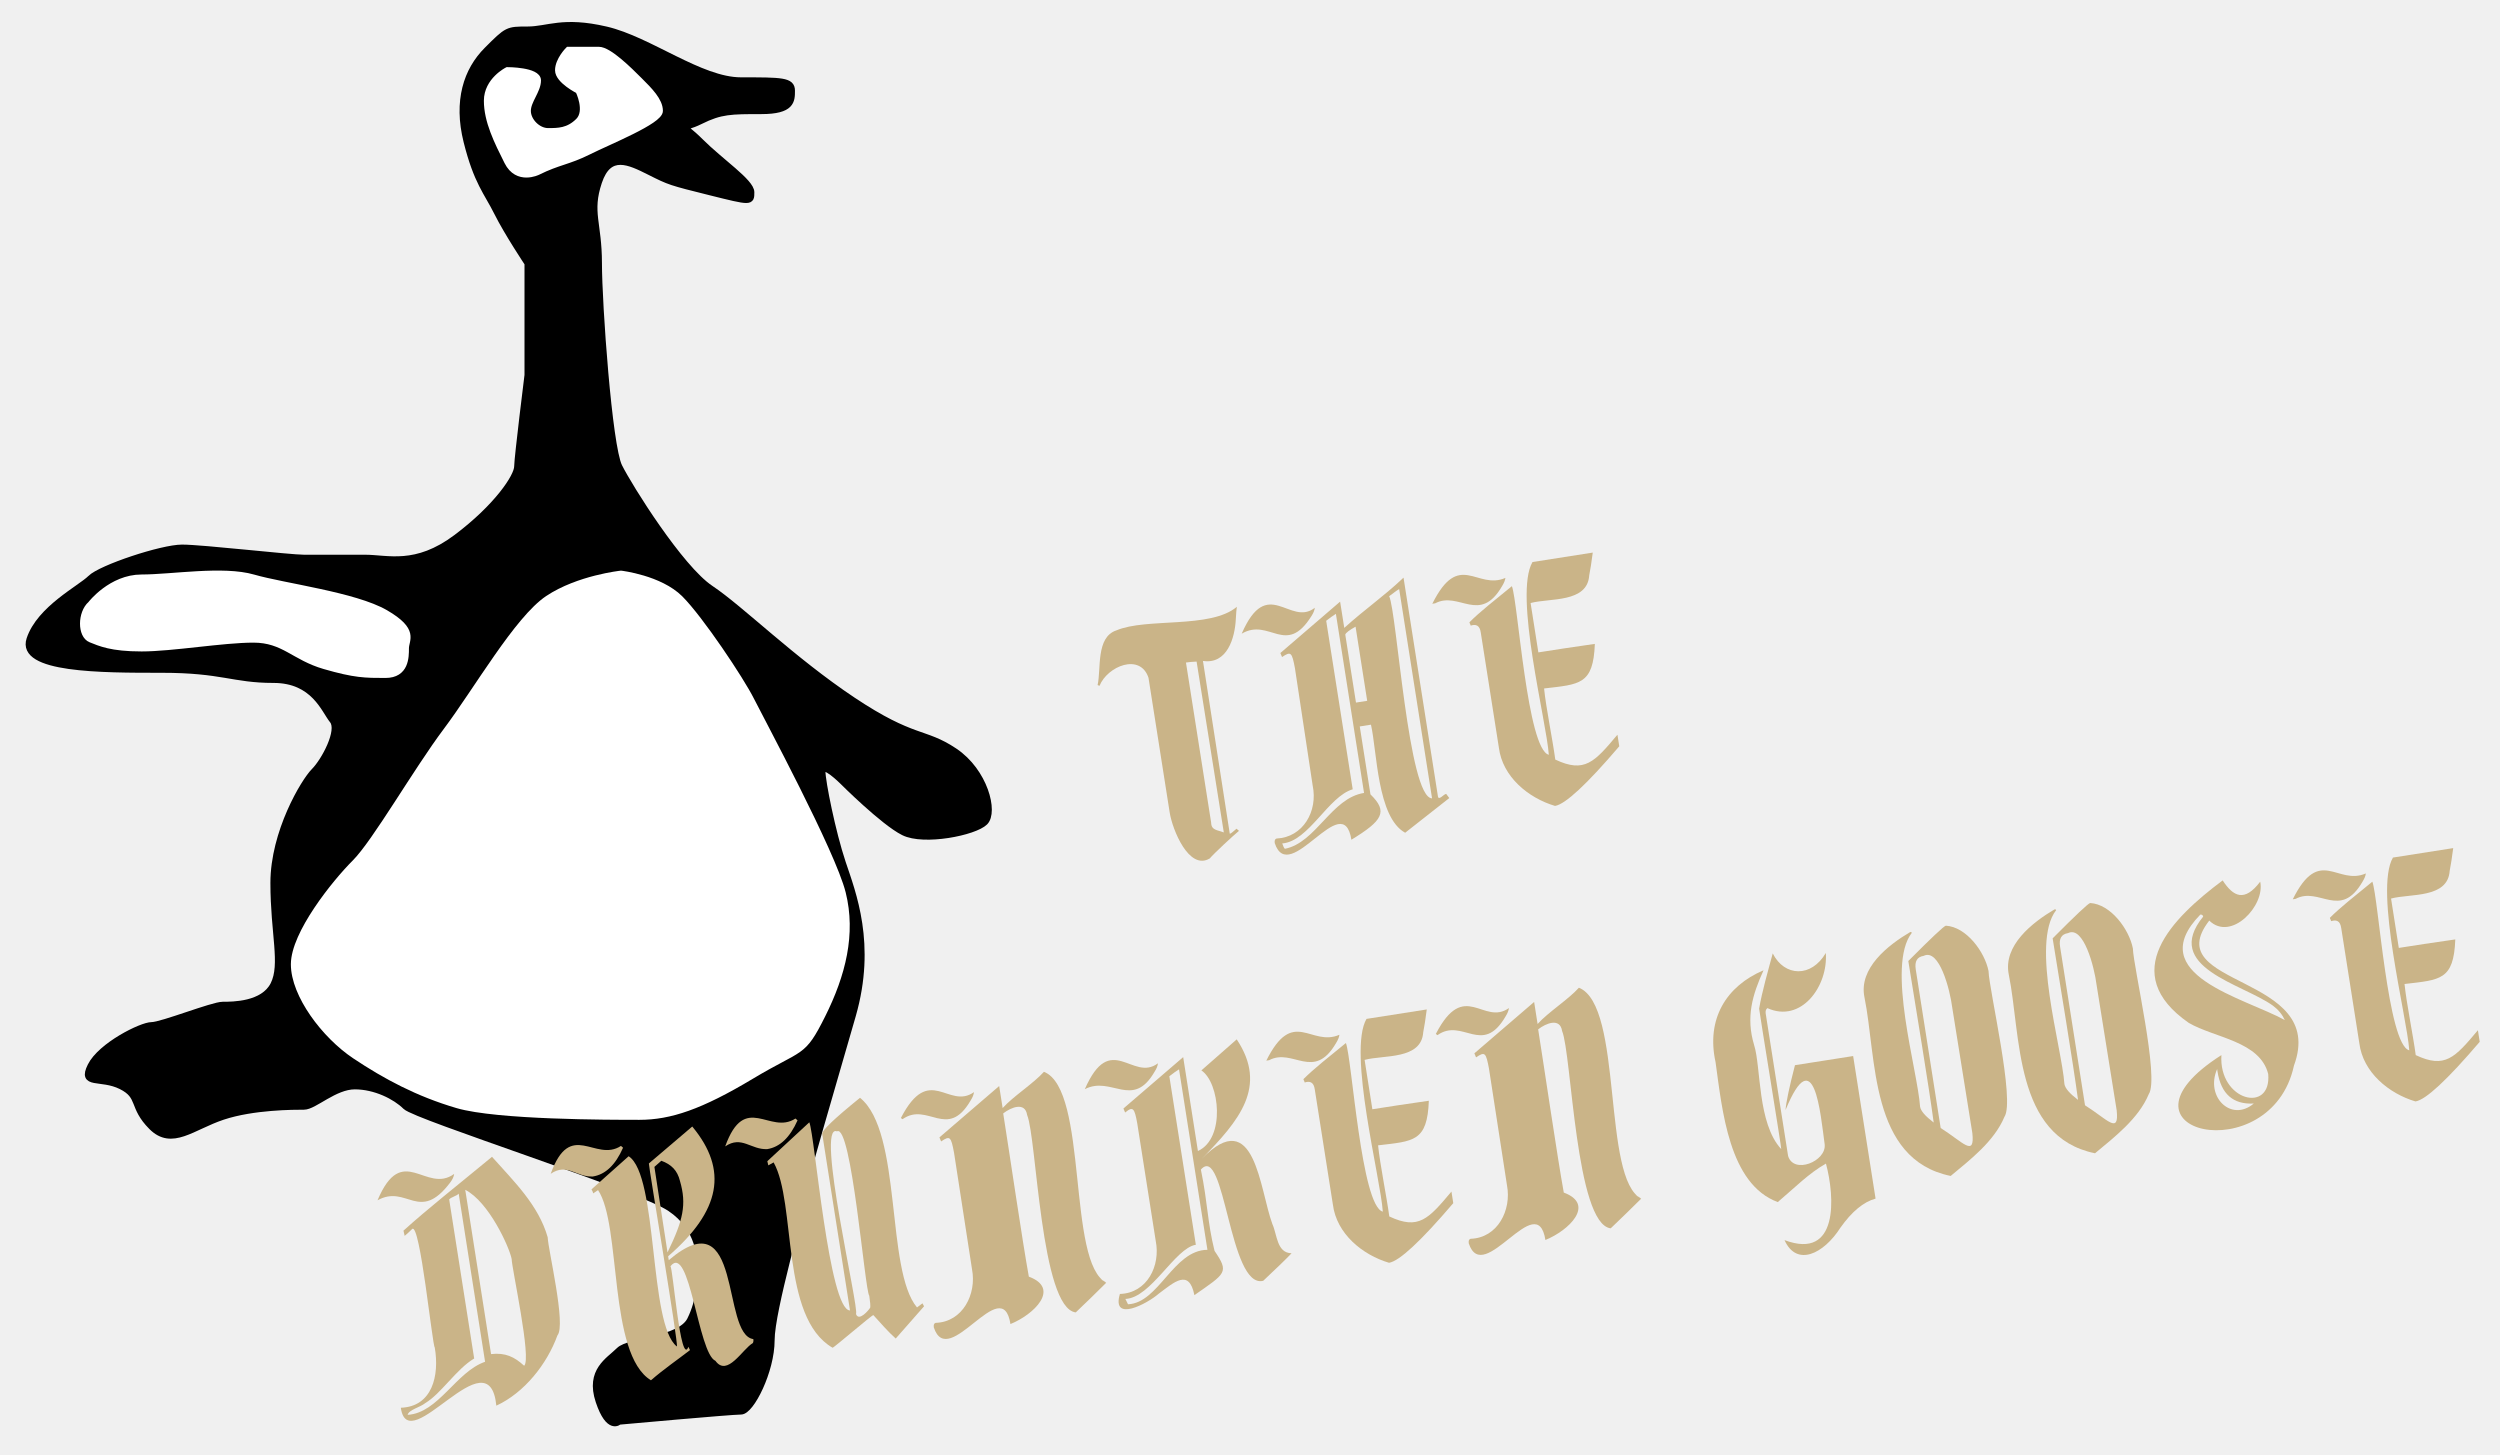
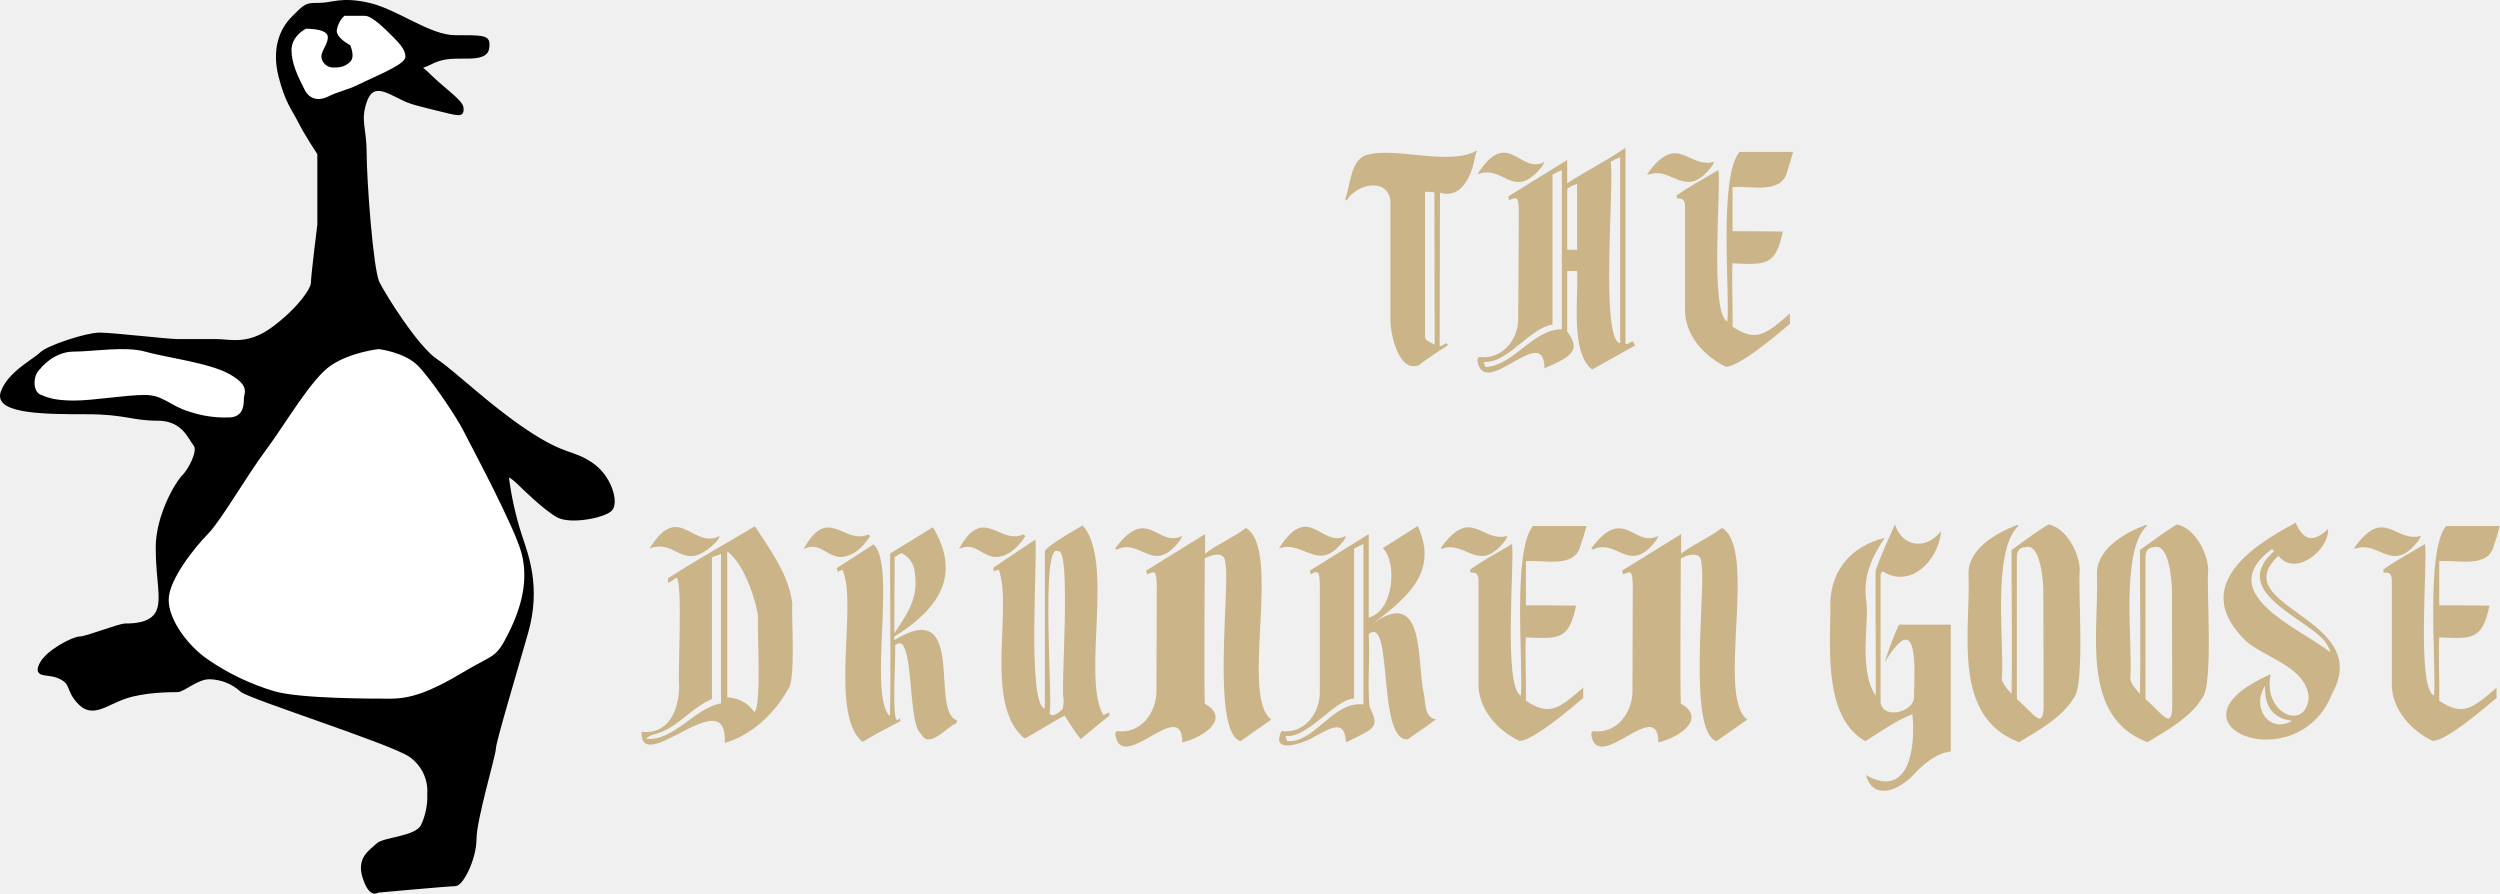
- <svg xmlns="http://www.w3.org/2000/svg" version="1.1" id="Layer_1" x="0px" y="0px" viewBox="0 0 397 231" style="enable-background:new 0 0 397 231;" xml:space="preserve">
-   <style type="text/css">
- 	.st0{stroke:#000000;stroke-miterlimit:10;}
- 	.st1{fill:#FFFFFF;stroke:#FFFFFF;stroke-miterlimit:10;}
- 	.st2{fill:#CAB488;}
- </style>
-   <g>
-     <path class="st0" d="M83.79,59.57V41.82c0,0-3.23-4.84-4.84-8.07c-1.61-3.23-3.23-4.84-4.84-11.29c-1.61-6.45,0-11.29,3.23-14.52   s3.23-3.23,6.45-3.23s5.54-1.61,12.45,0s14.98,8.07,21.43,8.07s8.07,0,8.07,1.61s0,3.23-4.84,3.23s-6.45,0-9.68,1.61   c-3.23,1.61-3.23,0,0,3.23s8.07,6.45,8.07,8.07c0,1.61,0,1.61-6.45,0c-6.45-1.61-6.45-1.61-9.68-3.23s-6.45-3.23-8.07,1.61   c-1.61,4.84,0,6.45,0,12.91s1.61,29.04,3.23,32.27c1.61,3.23,9.68,16.13,14.52,19.36c4.84,3.23,12.91,11.29,22.59,17.75   c9.68,6.45,11.29,4.84,16.13,8.07c4.84,3.23,6.45,9.68,4.84,11.29s-9.68,3.23-12.91,1.61c-3.23-1.61-9.68-8.07-9.68-8.07   s-3.23-3.23-3.23-1.61c0,1.61,1.61,9.68,3.23,14.52s4.84,12.91,1.61,24.2c-3.23,11.29-8.07,27.43-8.07,29.04   c0,1.61-4.84,17.75-4.84,22.59s-3.23,11.29-4.84,11.29s-19.36,1.61-19.36,1.61s-1.61,1.61-3.23-3.23   c-1.61-4.84,1.61-6.45,3.23-8.07c1.61-1.61,9.68-1.61,11.29-4.84c1.61-3.23,1.61-6.45,1.61-8.07s0-6.45-4.84-9.68   c-4.84-3.23-40.33-14.52-41.95-16.13c-1.61-1.61-4.84-3.23-8.07-3.23s-6.45,3.23-8.07,3.23s-8.07,0-12.91,1.61   s-8.07,4.84-11.29,1.61s-1.61-4.84-4.84-6.45s-6.45,0-4.84-3.23c1.61-3.23,8.07-6.45,9.68-6.45c1.61,0,9.68-3.23,11.29-3.23   s6.45,0,8.07-3.23c1.61-3.23,0-8.07,0-16.13c0-8.07,4.84-16.13,6.45-17.75c1.61-1.61,4.23-6.48,2.92-8.08   c-1.31-1.6-2.92-6.44-9.38-6.44s-8.07-1.61-17.75-1.61s-22.59,0-20.97-4.84c1.61-4.84,8.07-8.07,9.68-9.68   c1.61-1.61,11.29-4.84,14.52-4.84s17.08,1.61,19.36,1.61c3.23,0,4.84,0,9.68,0c3.61,0,8.07,1.61,14.52-3.23s9.68-9.68,9.68-11.29   C82.18,72.47,83.79,59.57,83.79,59.57L83.79,59.57z" />
-     <path class="st1" d="M80.57,11.16c0,0-3.23,1.61-3.23,4.84s1.61,6.45,3.23,9.68c1.61,3.23,4.84,1.61,4.84,1.61   c3.23-1.61,4.84-1.61,8.07-3.23s11.29-4.84,11.29-6.45c0-1.61-1.61-3.23-3.23-4.84c-1.61-1.61-4.84-4.84-6.45-4.84   c-1.61,0-4.84,0-4.84,0s-1.61,1.61-1.61,3.23s3.23,3.23,3.23,3.23s1.61,3.23,0,4.84c-1.61,1.61-3.23,1.61-4.84,1.61   c-1.61,0-3.23-1.61-3.23-3.23c0-1.61,1.61-3.23,1.61-4.84S80.57,11.16,80.57,11.16z" />
-     <path class="st1" d="M14.42,95.94c0,0,3.23-4.21,8.07-4.21s12.91-1.4,17.75,0c4.84,1.4,16.13,2.8,20.97,5.61s3.23,4.21,3.23,5.61   s0,4.21-3.23,4.21s-4.84,0-9.68-1.4s-6.45-4.21-11.29-4.21s-12.91,1.4-17.75,1.4s-6.61-0.84-8.07-1.42   C12.79,100.89,12.81,97.35,14.42,95.94L14.42,95.94z" />
-     <path class="st1" d="M98.61,91.12c0,0-6.75,0.72-11.59,3.94c-4.84,3.23-11.29,14.52-16.13,20.97   c-4.84,6.45-11.29,17.75-14.52,20.97c-3.23,3.23-9.68,11.29-9.68,16.13c0,4.84,4.84,11.29,9.68,14.52   c4.84,3.23,9.97,5.99,16.28,7.84c6.31,1.84,24.05,1.84,28.89,1.84c4.84,0,9.68-1.61,17.75-6.45s8.07-3.23,11.29-9.68   c3.23-6.45,4.84-12.91,3.23-19.36s-12.91-27.43-14.52-30.65c-1.61-3.23-8.07-12.91-11.29-16.13S98.61,91.12,98.61,91.12z" />
-   </g>
-   <g>
-     <path class="st2" d="M196.25,98.27c-0.14,3.05-1.38,7.26-5.22,6.69l4.26,27.44c0.15-0.02,0.51-0.29,1.07-0.8l0.39,0.34   c-0.85,0.69-3.99,3.6-4.64,4.38c-3.3,1.98-5.93-4.57-6.36-7.27c0,0-3.37-21.42-3.37-21.42c-1.32-3.97-6.51-1.85-7.78,1.28   l-0.3-0.12c0.58-2.57-0.29-7.6,2.97-8.68c4.78-2.05,14.97-0.22,19.14-3.75C196.35,96.75,196.3,97.39,196.25,98.27z M190.02,105.06   c-0.59,0.03-1.16,0.07-1.69,0.15l4,25.42c0.02,1.24,1,1.16,2.01,1.56L190.02,105.06z" />
-     <path class="st2" d="M223.14,132.24c-4.46-2.45-4.46-12.94-5.43-17.16l-1.78,0.28l1.7,10.79c2.84,2.75,1.93,4.17-3.03,7.2   c-1.33-8.38-9.85,7.53-12.17,0.54c-0.06-0.41,0.03-0.65,0.28-0.73c4.22-0.19,6.6-4.35,5.74-8.43c0,0-2.81-18.6-2.81-18.6   c-0.48-2.56-0.64-2.75-2.05-1.79l-0.27-0.64l9.49-8.16l0.66,4.17c3.31-3,6.22-4.95,9.41-7.98l5.47,34.77   c0.14,0.66,0.89-0.38,1.3-0.43l0.5,0.66L223.14,132.24z M208.26,97.83c-4.06,6.49-6.67,0.2-11.08,2.8   c4.09-9.41,7.67-1.04,11.61-4.11C208.75,96.91,208.57,97.35,208.26,97.83z M212.14,97.48c-0.48,0.3-1,0.67-1.54,1.1l4.21,26.76   c-3.89,1.14-6.98,8.27-11.19,8.6c0.14,0.43,0.28,0.72,0.42,0.85c4.97-0.98,7.38-8.07,12.57-8.87L212.14,97.48z M215.31,99.49   c-1.05,0.58-1.61,1.01-1.68,1.29l1.7,10.79l1.78-0.28l-1.85-11.79L215.31,99.49z M222.19,93.56c-0.11,0.02-0.64,0.39-1.59,1.11   c1.23,2.6,3.05,32.04,6.81,32.11L222.19,93.56z" />
-     <path class="st2" d="M238.53,93.08c-3.55,6.12-6.85,0.72-10.63,2.73l-0.45,0.07c4.27-8.58,7.07-2.12,11.61-4.11   C239.01,92.16,238.83,92.59,238.53,93.08z M252.37,91.36c-0.29,4.42-6.28,3.58-9.31,4.4l1.23,7.84c2.42-0.38,5.35-0.84,8.97-1.35   c-0.24,6.51-2.41,6.41-8.06,7.08c0.31,3.08,1.34,8.02,1.78,11.29c4.66,2.2,6.22,0.4,9.87-3.95l0.29,1.84   c-5.17,6.06-8.57,9.21-10.2,9.47c-4.22-1.25-8.34-4.61-8.92-9.26c0,0-2.87-18.25-2.87-18.25c-0.16-1.21-0.81-1.38-1.6-1.12   c-0.08-0.18-0.13-0.4-0.17-0.37l-0.03-0.17c1.66-1.66,3.93-3.43,6.74-5.73c0.97,2.58,2.44,25.91,5.86,26.78   c-0.35-5.33-5.61-25.42-2.59-30.61l9.57-1.5C252.73,89.28,252.55,90.47,252.37,91.36z" />
-     <path class="st2" d="M88.52,212.06c-1.66,4.57-5.26,9.11-9.7,11.16c-1.16-11.47-14,8.65-15.17,0.33c4.98-0.17,6.16-5.08,5.39-9.57   c-0.38-0.27-2.34-19.88-3.58-18.82c-0.35,0.36-0.76,0.72-1.2,1.1l-0.19-0.83c3.85-3.49,8.5-7.13,14.06-11.73   c3.47,3.9,7.39,7.66,8.85,12.8l-0.01-0.06C87.02,198.39,89.94,210.43,88.52,212.06z M72.84,189.55c-0.33,0.39-1.2,0.54-1.51,0.92   c0,0,3.97,25.26,3.97,25.26c-2.81,1.66-5.26,5.6-7.78,7.09c-0.77,0.65-2.6,1.04-2.79,1.86c4.89-0.3,7.69-6.84,12.3-8.43   L72.84,189.55z M71.48,187.8c-4.93,6.5-6.88,0.21-11.53,2.81c3.95-9.37,7.67-0.93,12.17-4.19C72.07,186.84,71.86,187.3,71.48,187.8   z M81.25,199.92c-0.36-1.86-3.61-9.05-7.37-10.98l4.1,26.09c2.25-0.26,3.72,0.43,5.25,1.85C84.47,215.89,81.26,201.35,81.25,199.92   z" />
-     <path class="st2" d="M94.13,186.83c-2.59,0.13-4.07-2.21-6.68-0.43c3.15-8.73,7.07-1.75,11.16-4.43l0.33,0.29   C97.74,184.99,96.14,186.52,94.13,186.83z M119.55,213.28c-1.63,0.93-4.05,5.44-5.94,2.82c-2.76-1.18-4.09-18.9-7.15-15.01   c0.38-0.02,1.6,16.11,2.86,12.78l0.25,0.53c-1.85,1.43-4.2,3.05-6.2,4.79c-6.84-4.18-4.65-24.62-8.4-30.2l-0.77,0.52   c-0.02-0.15-0.11-0.36-0.27-0.64l5.9-5.26c4.72,3.05,3.18,26.78,7.66,30.21c0.27-0.4-4.5-28.64-4.45-29.06l6.89-5.87   c5.75,6.93,4.5,13.39-3.83,20.61l0.1,0.61c11.82-10.04,8.28,11.82,13.43,12.54C119.67,212.9,119.64,213.11,119.55,213.28z    M107.98,187.54c-0.41-1.68-1.37-2.63-2.96-3.21l-1.1,0.97l2.08,13.58C108.5,193.75,109.06,191.25,107.98,187.54z" />
-     <path class="st2" d="M121.84,182.48c-2.59,0.13-4.07-2.21-6.68-0.43c3.15-8.73,7.07-1.75,11.16-4.43l0.33,0.29   C125.44,180.64,123.84,182.16,121.84,182.48z M142.24,212.56c-1.21-1.08-2.26-2.31-3.55-3.72c-0.12-0.12-6.37,5.27-6.48,5.18   c-8.33-4.82-5.71-22.93-9.36-29.43l-0.84,0.47l-0.16-0.66l6.67-6.18c0.88,2.07,3.12,29.84,6.46,29.88l-4.41-28.04   c-0.08-0.52,1.92-2.43,6-5.73c6.75,5.44,4.05,27.34,9.05,33.29l0.87-0.65l0.25,0.47L142.24,212.56z M132.91,179.66   c-3.48-1.43,3.61,28.3,3.02,29c0.44,1.27,2.03-0.6,2.26-1.01c0.05-0.26,0-0.88-0.15-1.89   C137.34,205.05,135.23,178.32,132.91,179.66z" />
-     <path class="st2" d="M170.83,208.41c-5.57-0.67-6.2-27.71-7.72-31.34c-0.32-2.14-2.55-1.24-3.8-0.26   c0.91,5.7,3.07,20.45,4.07,25.92c5.08,1.89,0.79,6.03-2.92,7.53c-1.33-8.38-9.85,7.53-12.17,0.54c-0.06-0.41,0.03-0.65,0.28-0.73   c4.31-0.13,6.54-4.57,5.79-8.49c0,0-2.86-18.53-2.86-18.53c-0.48-2.56-0.64-2.75-2.05-1.79l-0.27-0.64l9.49-8.16l0.55,3.5   c1.64-1.84,4.92-3.92,6.56-5.76c7.11,2.83,3.62,30.49,9.94,33.5c-0.32-0.23-0.64-0.41-1.08-0.69l1.02,0.7   C174.07,205.3,172.45,206.87,170.83,208.41z M154.14,174.75c-3.7,6.37-6.83,0.15-10.82,2.98l-0.26-0.19   c4.55-8.79,7.54-1.23,11.61-4.11C154.62,173.83,154.45,174.27,154.14,174.75z M162.42,202.78c-5.09,0.59-7.61,8.03-12.51,8.92   c-0.13-0.13-0.27-0.41-0.42-0.85c4.58-0.31,6.84-7.37,11.25-8.55l-4.27-26.81c0.54-0.43,1.05-0.79,1.54-1.1L162.42,202.78z" />
-     <path class="st2" d="M200.6,203.39c-5.42,1.37-6.07-22.01-9.9-17.66c1.11,5.39,1.01,8.24,2.17,12.91c2.34,3.44,1.81,3.53-3.2,7.03   c-0.85-4.28-3.23-2.04-5.68-0.22c-1.73,1.53-7.52,4.65-6.15,0.03c4.33-0.13,6.48-4.49,5.69-8.42c0,0-2.93-18.64-2.93-18.64   c-0.44-2.4-0.64-2.82-1.93-1.75l-0.27-0.64l9.49-8.16l2.34,14.91c4.42-2.01,3.45-10.88,0.55-12.8l5.61-4.93   c5.01,7.52,0.35,12.93-5.52,18.94c8.44-8.64,9.13,4.84,11.19,10.41c0.76,1.64,0.67,4.56,3.04,4.62   C204.19,199.98,202.69,201.43,200.6,203.39z M183.33,170.22c-3.48,5.99-6.85,0.55-11.06,2.74c4.1-9.39,7.59-1.07,11.61-4.11   C183.84,169.28,183.65,169.73,183.33,170.22z M187.23,169.81c-0.42,0.26-0.93,0.62-1.54,1.1l4.21,26.76   c-3.32,0.52-7.12,8.45-11.19,8.6l0.42,0.85c4.91-0.21,7.18-8.61,12.61-8.65L187.23,169.81z" />
-     <path class="st2" d="M212.17,165.63c-3.55,6.12-6.85,0.72-10.63,2.73l-0.45,0.07c4.27-8.58,7.07-2.12,11.61-4.11   C212.65,164.71,212.47,165.15,212.17,165.63z M226.01,163.91c-0.29,4.42-6.28,3.58-9.31,4.4l1.23,7.84   c2.42-0.38,5.35-0.84,8.97-1.35c-0.24,6.51-2.41,6.41-8.06,7.08c0.31,3.08,1.34,8.02,1.78,11.29c4.66,2.2,6.22,0.4,9.87-3.95   l0.29,1.84c-5.17,6.06-8.57,9.21-10.2,9.47c-4.22-1.25-8.34-4.61-8.92-9.26c0,0-2.87-18.25-2.87-18.25   c-0.16-1.21-0.81-1.38-1.6-1.12c-0.08-0.18-0.13-0.4-0.17-0.37l-0.03-0.17c1.66-1.66,3.93-3.43,6.74-5.73   c0.97,2.58,2.44,25.91,5.86,26.78c-0.35-5.33-5.61-25.42-2.59-30.61l9.57-1.5C226.37,161.83,226.19,163.03,226.01,163.91z" />
-     <path class="st2" d="M255.78,195.06c-5.57-0.67-6.2-27.71-7.72-31.34c-0.32-2.14-2.55-1.24-3.8-0.26   c0.91,5.7,3.07,20.45,4.07,25.92c5.08,1.89,0.79,6.03-2.92,7.53c-1.33-8.38-9.85,7.53-12.17,0.54c-0.06-0.41,0.03-0.65,0.28-0.73   c4.31-0.13,6.54-4.57,5.79-8.49c0,0-2.86-18.53-2.86-18.53c-0.48-2.56-0.64-2.75-2.05-1.79l-0.27-0.64l9.49-8.16l0.55,3.5   c1.64-1.84,4.92-3.92,6.56-5.76c7.11,2.83,3.62,30.49,9.94,33.5c-0.32-0.23-0.64-0.41-1.08-0.69l1.02,0.7   C259.02,191.95,257.4,193.51,255.78,195.06z M239.09,161.4c-3.7,6.37-6.83,0.15-10.82,2.98l-0.26-0.19   c4.55-8.79,7.54-1.23,11.61-4.11C239.57,160.48,239.4,160.91,239.09,161.4z M247.37,189.43c-5.09,0.59-7.61,8.03-12.51,8.92   c-0.13-0.13-0.27-0.41-0.42-0.85c4.58-0.31,6.84-7.37,11.25-8.55l-4.27-26.81c0.54-0.43,1.05-0.79,1.54-1.1L247.37,189.43z" />
-     <path class="st2" d="M292.25,194.97c-2.66,4.16-6.94,6.25-8.87,1.96c8.64,3.25,8-6.9,6.58-12.15c-2.76,1.57-4.83,3.72-7.65,6.11   c-7.77-2.87-8.82-14.62-9.88-22.22c-1.51-6.87,1.7-12.07,7.62-14.59c-1.79,3.94-2.82,7.46-1.5,11.86   c1.12,3.51,0.51,12.44,4.31,16.54c0.1,0.04-3.45-21.59-3.51-22.31c0.46-2.69,1.4-5.95,2.16-8.77c1.86,3.71,6.13,3.88,8.43-0.07   c0.38,5.32-3.93,11.18-9.28,8.76c-0.24,0.19-0.32,0.47-0.27,0.84l3.56,22.64c0.9,2.96,6.09,0.85,5.81-1.83   c-0.67-4.87-1.64-16.64-6.22-5.46c0.1-1.27,0.6-3.65,1.5-7.13l9.24-1.45l3.56,22.64C295.92,190.86,294.06,192.41,292.25,194.97z" />
-     <path class="st2" d="M318.3,177.36c-1.61,3.87-5.43,6.8-8.53,9.38c-12.89-2.63-11.74-18.82-13.69-28.35   c-0.97-4.64,3.77-8.32,7.26-10.38c0.15-0.02,0.23,0.02,0.25,0.13c-4.1,5.27,0.91,21.7,1.32,27.61c0.11,0.67,0.83,1.5,2.16,2.51   c-0.77-5.83-2.99-19.16-4.03-25.65c3.67-3.69,5.66-5.56,5.96-5.61c3.25,0.19,6.17,4.13,6.78,7.2   C315.86,157.19,320.04,174.83,318.3,177.36z M310.02,160.03c-0.36-2.89-2.07-9.47-4.54-8.24c-1.04,0.16-1.46,0.88-1.26,2.14   l3.96,25.2c3.56,2.24,5.44,4.71,5.03,0.81C313.21,179.93,310.02,160.03,310.02,160.03z" />
-     <path class="st2" d="M341.22,173.76c-1.61,3.87-5.43,6.8-8.53,9.38c-12.89-2.63-11.74-18.82-13.69-28.35   c-0.97-4.64,3.77-8.32,7.26-10.38c0.15-0.02,0.23,0.02,0.25,0.13c-4.1,5.27,0.91,21.7,1.32,27.61c0.11,0.67,0.83,1.5,2.16,2.51   c-0.77-5.83-2.99-19.16-4.03-25.65c3.67-3.69,5.66-5.56,5.96-5.61c3.25,0.19,6.17,4.13,6.78,7.2   C338.78,153.58,342.96,171.23,341.22,173.76z M332.94,156.42c-0.36-2.89-2.07-9.47-4.54-8.24c-1.04,0.16-1.46,0.88-1.26,2.14   l3.96,25.2c3.56,2.24,5.44,4.71,5.03,0.81C336.13,176.33,332.94,156.42,332.94,156.42z" />
-     <path class="st2" d="M364.28,169.22c-3.62,16.81-30.78,10.6-11.52-1.67c-0.45,7.29,8,9.35,7.43,2.99   c-1.33-5.22-8.54-5.72-12.62-8.11c-11.35-7.9-2.7-16.59,5.39-22.62c1.69,2.59,3.47,3.49,5.96,0.2c0.82,3.82-4.62,9.56-8.09,6.18   C342.55,156.85,369.68,154.58,364.28,169.22z M360.93,159.69c-4.88-3.5-17.63-6.07-11.06-14.14l0.01,0.06   c-0.04-0.26-0.19-0.39-0.46-0.38c-9.31,9.55,7.05,13.23,13.41,16.76C362.42,161.1,361.79,160.33,360.93,159.69z M352.14,170.16   l-0.06-0.39c-1.93,4.4,2.24,8.5,5.82,5.47C354.62,175.42,352.7,173.72,352.14,170.16z" />
-     <path class="st2" d="M375.17,140.01c-3.55,6.12-6.85,0.72-10.63,2.73l-0.45,0.07c4.27-8.58,7.07-2.12,11.61-4.11   C375.65,139.09,375.47,139.52,375.17,140.01z M389.01,138.29c-0.29,4.42-6.28,3.58-9.31,4.4l1.23,7.84   c2.42-0.38,5.35-0.84,8.97-1.35c-0.24,6.51-2.41,6.41-8.06,7.08c0.31,3.08,1.34,8.02,1.78,11.29c4.66,2.2,6.22,0.4,9.87-3.95   l0.29,1.84c-5.17,6.06-8.57,9.21-10.2,9.47c-4.22-1.25-8.34-4.61-8.92-9.26c0,0-2.87-18.25-2.87-18.25   c-0.16-1.21-0.81-1.38-1.6-1.12c-0.08-0.18-0.13-0.4-0.17-0.37l-0.03-0.17c1.66-1.66,3.93-3.43,6.74-5.73   c0.97,2.58,2.44,25.91,5.86,26.78c-0.35-5.33-5.61-25.42-2.59-30.61l9.57-1.5C389.37,136.21,389.19,137.4,389.01,138.29z" />
+ <svg xmlns="http://www.w3.org/2000/svg" viewBox="0 0 623.86 223.01">
+   <defs>
+     <style>.cls-1{stroke:#000;}.cls-1,.cls-2{stroke-miterlimit:10;}.cls-2{fill:#fff;stroke:#fff;}.cls-3{fill:#cab488;}</style>
+   </defs>
+   <g id="Layer_2" data-name="Layer 2">
+     <g id="Layer_1-2" data-name="Layer 1">
+       <path class="cls-1" d="M79.69,56.07V38.32s-3.22-4.84-4.84-8.06S71.63,25.42,70,19,70,7.67,73.24,4.44s3.23-3.22,6.45-3.22,5.54-1.62,12.45,0,15,8.06,21.43,8.06,8.07,0,8.07,1.62,0,3.22-4.84,3.22-6.45,0-9.68,1.62-3.23,0,0,3.22,8.07,6.46,8.07,8.07,0,1.61-6.46,0-6.45-1.61-9.68-3.23S92.6,20.58,91,25.42s0,6.45,0,12.9,1.61,29,3.22,32.27S103.89,86.73,108.73,90s12.91,11.3,22.59,17.75,11.29,4.84,16.13,8.07,6.46,9.68,4.84,11.29-9.68,3.23-12.9,1.61-9.68-8.06-9.68-8.06-3.23-3.23-3.23-1.62a81.19,81.19,0,0,0,3.23,14.52c1.61,4.84,4.84,12.91,1.61,24.2s-8.07,27.43-8.07,29-4.84,17.75-4.84,22.59-3.22,11.29-4.84,11.29-19.36,1.62-19.36,1.62S92.6,223.86,91,219s1.61-6.45,3.22-8.07,9.68-1.61,11.3-4.84a17.54,17.54,0,0,0,1.61-8.06,10.9,10.9,0,0,0-4.84-9.68c-4.84-3.23-40.33-14.52-41.95-16.14A12.33,12.33,0,0,0,52.27,169c-3.23,0-6.46,3.22-8.07,3.22s-8.07,0-12.91,1.62-8.07,4.84-11.29,1.61-1.62-4.84-4.84-6.45-6.46,0-4.84-3.23,8.06-6.45,9.68-6.45,9.68-3.23,11.29-3.23,6.45,0,8.07-3.23,0-8.06,0-16.13S44.2,120.61,45.81,119s4.24-6.48,2.93-8.08-2.93-6.44-9.38-6.44-8.07-1.61-17.75-1.61S-1,102.86.64,98,8.7,90,10.32,88.34,21.61,83.5,24.84,83.5s17.08,1.61,19.36,1.61h9.68c3.61,0,8.07,1.62,14.52-3.22s9.68-9.69,9.68-11.3,1.61-14.52,1.61-14.52Z" />
+       <path class="cls-2" d="M76.47,7.67s-3.23,1.61-3.23,4.84,1.61,6.45,3.23,9.68,4.84,1.61,4.84,1.61c3.22-1.61,4.84-1.61,8.06-3.22s11.3-4.84,11.3-6.46-1.62-3.22-3.23-4.84S92.6,4.44,91,4.44H86.15a5.65,5.65,0,0,0-1.62,3.23c0,1.61,3.23,3.23,3.23,3.23s1.61,3.22,0,4.84-3.23,1.61-4.84,1.61a3.47,3.47,0,0,1-3.23-3.23c0-1.61,1.62-3.22,1.62-4.84S76.47,7.67,76.47,7.67Z" />
+       <path class="cls-2" d="M10.32,92.45s3.22-4.21,8.06-4.21,12.91-1.4,17.75,0,16.14,2.81,21,5.61,3.22,4.21,3.22,5.61,0,4.21-3.22,4.21a27.13,27.13,0,0,1-9.68-1.41c-4.84-1.4-6.46-4.2-11.3-4.2s-12.91,1.4-17.75,1.4-6.61-.84-8.06-1.42c-1.63-.64-1.62-4.19,0-5.59Z" />
+       <path class="cls-2" d="M94.51,87.62s-6.75.72-11.59,3.95-11.29,14.52-16.13,21-11.3,17.75-14.52,21-9.68,11.3-9.68,16.14,4.84,11.29,9.68,14.52A58.14,58.14,0,0,0,68.55,172c6.3,1.85,24,1.85,28.89,1.85s9.68-1.62,17.75-6.46,8.06-3.22,11.29-9.68,4.84-12.9,3.23-19.36-12.91-27.42-14.52-30.65-8.07-12.91-11.3-16.13S94.51,87.62,94.51,87.62Z" />
+       <path class="cls-3" d="M367.89,40.09c-.84,4.13-3.44,9.62-8.55,8l-.08,38.35a5.21,5.21,0,0,0,1.63-.85l.47.54c-1.31.76-6.22,4.07-7.27,5-4.94,2-7.12-7.51-7.12-11.28V49.89c-1-5.7-8.49-3.91-10.89.08l-.39-.23c1.34-3.38,1.24-10.44,5.91-11.2,7-1.77,20.48,2.91,26.92-1C368.36,38,368.15,38.9,367.89,40.09ZM357.94,48a21.74,21.74,0,0,0-2.34-.16V83.42c-.23,1.7,1.12,1.8,2.41,2.57Z" />
+       <path class="cls-3" d="M397.3,92.21c-5.56-4.3-3.32-18.61-3.74-24.58h-2.48V82.72c3.28,4.37,1.74,6.1-5.68,9.18,0-11.72-15,8.16-16.73-1.87,0-.57.18-.88.55-.93,5.79.65,9.94-4.52,9.64-10.27l.16-26c-.11-3.59-.29-3.89-2.41-2.88l-.24-.93,14.71-9.1v5.83c5.16-3.38,9.54-5.42,14.54-8.87V85.52c.05.94,1.3-.32,1.87-.31l.54,1ZM384.38,42.08c-6.93,8-9.14-1.17-15.71,1.43,7.6-12,10.69.24,16.73-3.11A4.84,4.84,0,0,1,384.38,42.08Zm5.37.35c-.72.31-1.5.7-2.33,1.16V81c-5.55.73-11.3,9.78-17.12,9.33a3.36,3.36,0,0,0,.39,1.25c7-.27,11.81-9.43,19.06-9.41Zm3.89,3.42c-1.55.57-2.41,1-2.56,1.4V62.34h2.48V45.85Zm10.66-6.61a13.73,13.73,0,0,0-2.41,1.16c1.12,3.82-2.71,44.37,2.41,45.28Z" />
+       <path class="cls-3" d="M426.7,42.08c-6.16,7.59-9.5-.49-15.09,1.43H411c7.67-10.78,10.11-1.37,16.72-3.11A4.65,4.65,0,0,1,426.7,42.08ZM446,42.7c-1.35,6-9.34,3.53-13.66,4v11c3.38,0,7.48,0,12.53.08-1.73,8.84-4.67,8.23-12.53,7.93-.24,4.28.12,11.23,0,15.8,5.89,4,8.4,1.88,14.32-3.27v2.57Q434.1,91.51,430.67,91.51c-5.48-2.61-10.39-8.08-10.19-14.54V51.45c0-1.69-.81-2.06-1.94-1.87-.07-.26-.1-.58-.16-.54V48.8c2.63-1.91,6.1-3.83,10.42-6.37.77,3.72-2.23,35.88,2.26,37.8.67-7.35-2.21-35.89,3-42.32h13.38C446.9,39.94,446.4,41.53,446,42.7Z" />
+       <path class="cls-3" d="M196.48,172.26c-3.24,5.88-9.13,11.3-15.63,13.14.88-15.9-21,8.81-20.77-2.8,6.83.84,9.5-5.61,9.41-11.9-.46-.45,1.07-27.63-.85-26.45-.56.42-1.19.82-1.87,1.25l-.08-1.17c6-3.93,13.12-7.91,21.7-13,3.91,6.07,8.44,12,9.34,19.37v-.08C197.37,153.29,198.78,170.34,196.48,172.26Zm-16.56-34.07c-.53.46-1.76.47-2.26.93v35.32c-4.2,1.66-8.38,6.51-12.14,8-1.19.73-3.76.86-4.2,1.94,6.74.64,12-7.68,18.6-8.86Zm-1.48-2.69c-8.12,7.82-9.43-1.18-16.34,1.36,7.4-11.94,10.67.38,17.5-3.11A3.89,3.89,0,0,1,178.44,135.5Zm10.73,18.63c-.09-2.62-3-13.12-7.7-16.57v36.49a8.28,8.28,0,0,1,6.77,3.65C190.14,176.61,188.87,156.09,189.17,154.13Z" />
+       <path class="cls-3" d="M209.55,139c-3.56-.37-5.07-3.88-9-2,6.17-11.24,10-.87,16.18-3.66l.39.47Q213.76,139,209.55,139Zm29,41.54c-2.42.92-6.69,6.55-8.71,2.57-3.52-2.2-1.53-26.66-6.54-22,.52.06-1.27,22.32,1.17,18.05l.23.78c-2.83,1.55-6.38,3.26-9.49,5.21-8.44-7.17-1.06-34.59-5-43l-1.16.55a3,3,0,0,0-.24-.94l9.18-5.91c5.79,5.18-1.41,37.23,4,42.86.46-.48,0-40,.16-40.6l10.65-6.54c6.36,10.7,3.27,19.24-9.64,27.31v.85c18.28-11.16,8.76,17.91,15.63,20A1.43,1.43,0,0,1,238.57,180.58ZM228.3,143a5.88,5.88,0,0,0-3.34-5L223.24,139l-.07,19C227.68,151.56,229,148.27,228.3,143Z" />
+       <path class="cls-3" d="M248.29,139c-3.56-.37-5.07-3.88-9-2,6.17-11.24,10-.87,16.18-3.66l.39.47Q252.5,139,248.29,139Zm21.39,45.43c-1.41-1.73-2.58-3.64-4-5.83-.14-.2-9.83,5.82-10,5.68-10.33-8.36-2.87-32.52-6.45-42.17l-1.25.47-.08-.93,10.43-7c.75,3-2.15,41.4,2.41,42.17V137.64q0-1.08,9.41-6.53c8.05,8.87-.33,38.17,5.21,47.37l1.33-.7.23.7ZM264,137.56c-4.45-2.7-1.15,39.39-2.11,40.22.34,1.83,2.91-.38,3.31-.89a9.92,9.92,0,0,0,.2-2.61C264.61,173.16,267.46,136.24,264,137.56Z" />
+       <path class="cls-3" d="M309.59,184.94c-7.46-2.11-2.52-39.14-3.81-44.42,0-3-3.22-2.23-5.14-1.17,0,8-.2,28.57,0,36.25,6.53,3.67-.22,8.4-5.6,9.65,0-11.72-15.05,8.16-16.72-1.87q0-.85.54-.93c5.91.75,9.91-4.84,9.73-10.35l.07-25.9c-.1-3.59-.28-3.89-2.41-2.88l-.23-.93,14.7-9.11v4.91c2.63-2.17,7.56-4.3,10.19-6.46,9.1,5.39-1.59,42.39,6.38,47.84-.39-.38-.78-.7-1.32-1.17l1.24,1.17Q313.4,182.3,309.59,184.94ZM294,135.42c-6.42,7.91-9.34-1.25-15.4,1.75l-.31-.31c8.09-11,10.55-.06,16.72-3.11A4.54,4.54,0,0,1,294,135.42Zm5.29,40c-7.08-.29-12.1,9.32-19,9.49a3.18,3.18,0,0,1-.39-1.25c6.32.56,10.91-8.59,17.19-9.25l-.07-37.5a25.38,25.38,0,0,1,2.33-1.17Z" />
+       <path class="cls-3" d="M351.29,184.47c-7.7.71-3.57-31.34-9.73-26.21.37,7.58-.39,11.46.2,18.08,2.45,5.2,1.71,5.21-5.88,8.91-.23-6-4-3.48-7.7-1.52-2.69,1.72-11.26,4.73-8.4-1.28,5.93.74,9.8-4.73,9.57-10.27V146.12c-.08-3.36-.28-4-2.26-2.8l-.23-.93,14.7-9.11v20.85c6.46-1.79,7.05-14.1,3.5-17.34l8.72-5.53c5.22,11.34-2.3,17.72-11.6,24.66,13.37-10,11.42,8.57,13,16.61.7,2.4-.06,6.36,3.15,7Q356.19,181.13,351.29,184.47Zm-16.46-49c-6,7.43-9.46-.71-15.67,1.36,7.61-11.93,10.58.17,16.72-3.11A4.21,4.21,0,0,1,334.83,135.5Zm5.41.27a24,24,0,0,0-2.33,1.17v37.42c-4.64,0-11.54,10-17.12,9.33l.39,1.25c6.75.76,11.65-10.21,19.06-9.1Z" />
+       <path class="cls-3" d="M375.17,135.42c-6.16,7.59-9.5-.48-15.09,1.44h-.63c7.68-10.78,10.11-1.37,16.73-3.11A4.68,4.68,0,0,1,375.17,135.42Zm19.25.63c-1.35,6-9.33,3.53-13.65,4v11c3.38,0,7.48,0,12.52.08-1.73,8.83-4.66,8.23-12.52,7.93-.24,4.28.11,11.23,0,15.79,5.88,4,8.39,1.88,14.31-3.26v2.57q-12.52,10.73-15.94,10.73c-5.49-2.61-10.4-8.08-10.19-14.55V144.8c0-1.69-.81-2.07-1.94-1.87-.07-.26-.09-.58-.16-.54v-.24c2.63-1.91,6.11-3.83,10.43-6.38.77,3.73-2.23,35.89,2.25,37.81.67-7.35-2.2-35.89,3-42.32h13.38Q395.09,134.29,394.42,136.05Z" />
+       <path class="cls-3" d="M428.38,184.94c-7.46-2.11-2.52-39.14-3.82-44.42,0-3-3.21-2.23-5.13-1.17,0,8-.2,28.57,0,36.25,6.52,3.67-.22,8.4-5.6,9.65,0-11.72-15.05,8.16-16.73-1.87,0-.57.18-.88.55-.93,5.9.75,9.91-4.84,9.72-10.35l.08-25.9c-.11-3.59-.29-3.89-2.41-2.88l-.24-.93,14.71-9.11v4.91c2.63-2.17,7.56-4.3,10.19-6.46,9.1,5.39-1.6,42.39,6.38,47.84-.39-.38-.78-.7-1.33-1.17l1.25,1.17Q432.19,182.3,428.38,184.94Zm-15.56-49.52c-6.42,7.91-9.35-1.25-15.41,1.75l-.31-.31c8.09-11,10.56-.06,16.73-3.11A4.83,4.83,0,0,1,412.82,135.42Zm5.29,40c-7.08-.29-12.11,9.32-19,9.49a3,3,0,0,1-.39-1.25c6.32.56,10.9-8.59,17.19-9.25l-.08-37.5a25.47,25.47,0,0,1,2.34-1.17Z" />
+       <path class="cls-3" d="M478.16,192.64c-4.52,5.11-10.82,7-12.52.78,11.1,6.28,12.39-7.7,11.59-15.17-4.1,1.54-7.39,4-11.75,6.69-10-5.59-8.89-21.85-8.71-32.44-.59-9.7,4.9-16.1,13.53-18.28-3.28,5-5.44,9.57-4.58,15.87.77,5-2,17.08,2.33,23.49.12.08-.08-30.2,0-31.19,1.2-3.58,3.19-7.83,4.82-11.52,1.74,5.47,7.53,6.62,11.51,1.71-.62,7.34-7.76,14.42-14.54,10a1.14,1.14,0,0,0-.55,1.09v31.66c.6,4.23,8.14,2.47,8.33-1.24.12-6.79,1.33-23.06-7.32-8.79a73.79,73.79,0,0,1,3.58-9.42H486.8V187.5Q482.68,188,478.16,192.64Z" />
+       <path class="cls-3" d="M517.48,174.2c-3,4.93-8.87,8.12-13.65,11-17-6.35-12-28.2-12.6-41.62C490.9,137,498.15,133,503.37,131c.2,0,.31.08.31.24-6.73,6.31-3.42,29.81-4.13,38,0,.93.81,2.23,2.41,3.89.2-8.13,0-26.79,0-35.87q8.71-6.37,9.34-6.37c4.4,1,7.53,7,7.7,11.27C518.47,146.14,520.4,171.12,517.48,174.2Zm-7.58-25.43c.13-4-.8-13.37-4.44-12.22-1.45,0-2.17.88-2.17,2.65v35.24c4.37,3.82,6.41,7.58,6.69,2.18Z" />
+       <path class="cls-3" d="M549.53,174.2c-3,4.93-8.87,8.12-13.65,11-17-6.35-12-28.2-12.6-41.62C523,137,530.2,133,535.41,131c.21,0,.32.08.32.24-6.73,6.31-3.42,29.81-4.13,38,0,.93.81,2.23,2.41,3.89.2-8.13,0-26.79,0-35.87q8.72-6.37,9.34-6.37c4.4,1,7.53,7,7.7,11.28C550.52,146.14,552.45,171.12,549.53,174.2ZM542,148.77c.13-4-.8-13.37-4.44-12.22-1.45,0-2.17.88-2.17,2.65v35.24c4.37,3.82,6.41,7.58,6.69,2.18Z" />
+       <path class="cls-3" d="M582,173c-8.55,22.16-44.27,7.86-15.36-4.75-2.18,9.86,8.91,14.47,9.49,5.68-.7-7.41-10.43-9.64-15.48-13.77-13.8-13.21-.13-23.22,12.21-29.71,1.75,3.9,4,5.51,8.09,1.55.29,5.39-8.36,12.06-12.37,6.69C555,151.41,592.48,154.13,582,173Zm-2.53-13.73c-5.91-5.82-22.75-12.06-12.06-21.67v.08a.56.56,0,0,0-.54-.62c-14.75,11,6.79,19.57,14.7,25.75A8.11,8.11,0,0,0,579.44,159.23Zm-14.23,12.41v-.55c-3.58,5.59,1.22,12.09,6.76,8.71C567.46,179.34,565.21,176.61,565.21,171.64Z" />
+       <path class="cls-3" d="M603.09,135.42c-6.16,7.59-9.5-.48-15.09,1.44h-.62c7.67-10.78,10.1-1.37,16.72-3.11A4.54,4.54,0,0,1,603.09,135.42Zm19.25.63c-1.35,6-9.33,3.53-13.65,4v11c3.38,0,7.48,0,12.52.08-1.73,8.83-4.66,8.23-12.52,7.93-.24,4.28.12,11.23,0,15.8,5.88,4,8.4,1.88,14.31-3.27v2.57q-12.53,10.73-15.94,10.73c-5.49-2.61-10.4-8.08-10.19-14.55V144.8c0-1.69-.82-2.07-2-1.87-.07-.26-.09-.58-.15-.54v-.24c2.62-1.91,6.1-3.83,10.42-6.38.77,3.73-2.23,35.89,2.26,37.81.66-7.35-2.21-35.89,3-42.32h13.38C623.29,133.29,622.78,134.88,622.34,136.05Z" />
+     </g>
  </g>
</svg>
